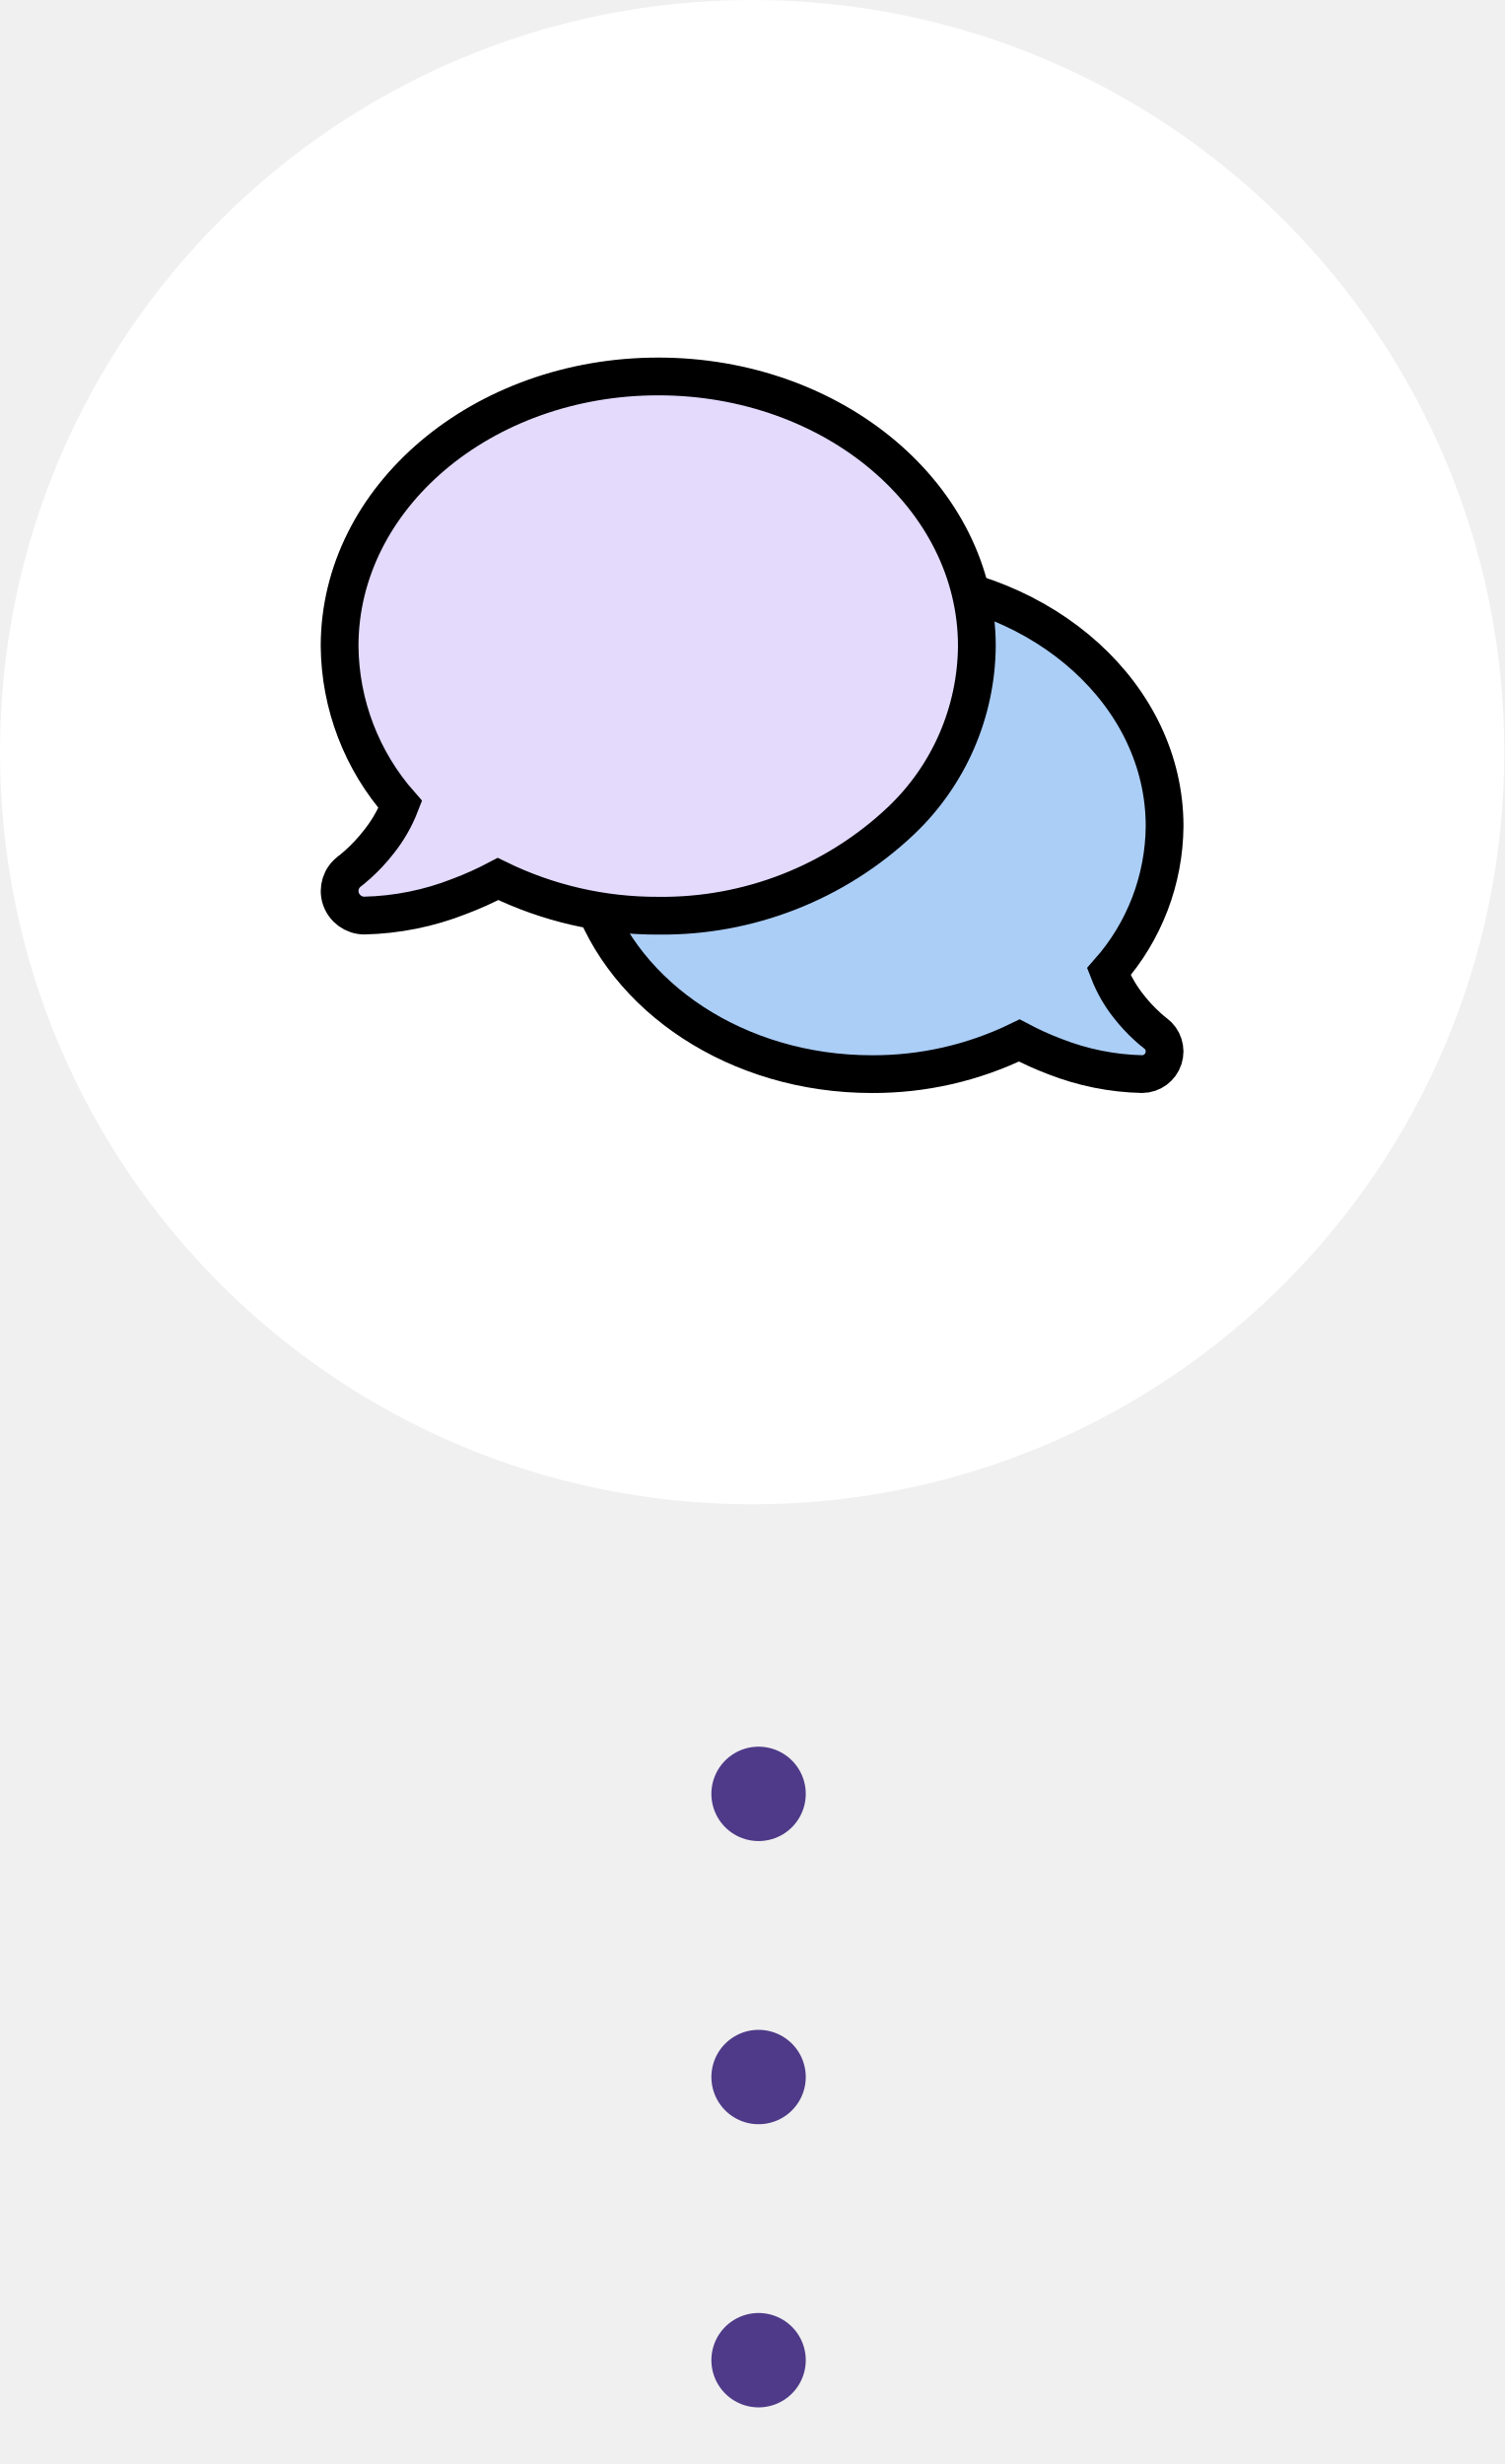
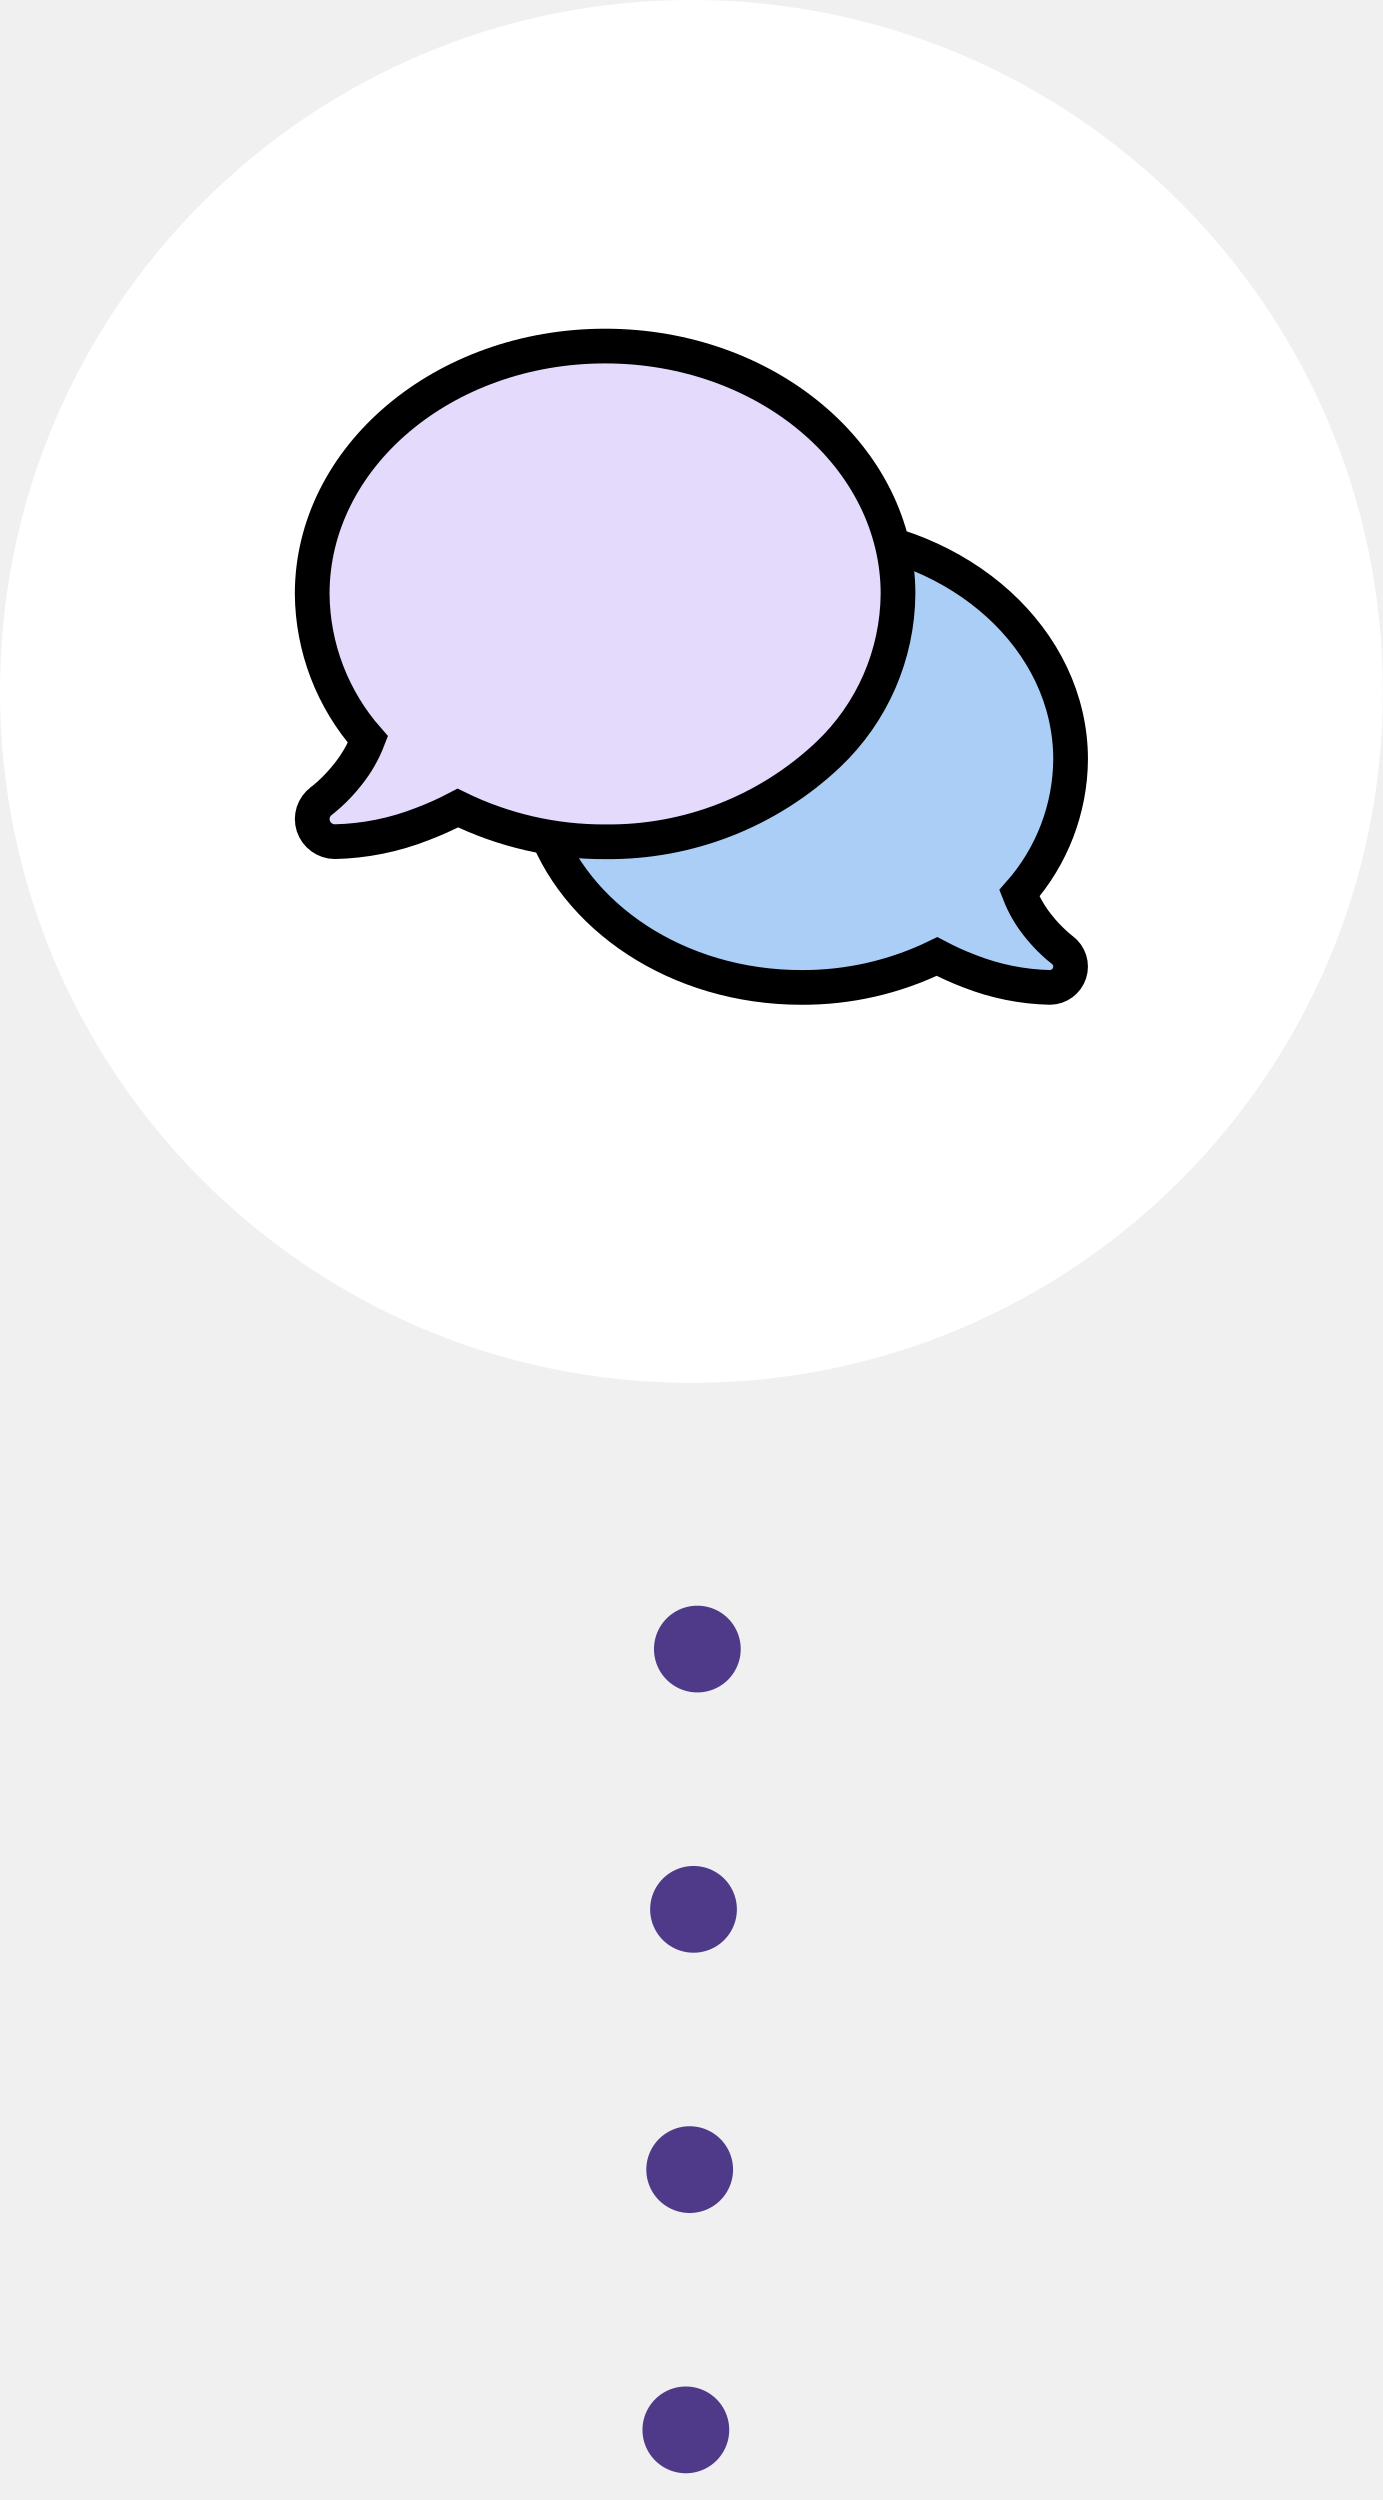
- <svg xmlns="http://www.w3.org/2000/svg" width="79.689" height="130.528" viewBox="0 0 79.689 130.528">
+ <svg xmlns="http://www.w3.org/2000/svg" width="79.689" height="144.064" viewBox="0 0 79.689 144.064">
  <g id="グループ_1612" data-name="グループ 1612" transform="translate(-261 -10509.972)">
-     <line id="線_4" data-name="線 4" y2="33" transform="translate(301.185 10605)" fill="none" stroke="#4e3a88" stroke-linecap="round" stroke-width="5" stroke-dasharray="0 15" />
+     <line id="線_4" data-name="線 4" x1="0.685" y2="46.5" transform="translate(300.5 10605)" fill="none" stroke="#4e3a88" stroke-linecap="round" stroke-width="5" stroke-dasharray="0 15" />
    <g id="グループ_1001" data-name="グループ 1001" transform="translate(261 10509.972)">
      <circle id="楕円形_5" data-name="楕円形 5" cx="39.844" cy="39.844" r="39.844" fill="#fff" />
      <g id="グループ_1011" data-name="グループ 1011" transform="translate(17.989 19.942)">
        <path id="Icon_fa-solid-comments" data-name="Icon fa-solid-comments" d="M40.17,17.806c0,8.377-7.393,14.688-16.151,15.442,1.813,5.55,7.825,9.623,14.957,9.623a17.636,17.636,0,0,0,7.81-1.783,16.447,16.447,0,0,0,1.88.85,13.481,13.481,0,0,0,4.633.932,1.2,1.2,0,0,0,.7-2.163l-.015-.015c-.015-.015-.045-.03-.082-.06-.075-.06-.186-.149-.321-.276a8.556,8.556,0,0,1-.992-1.067,7.043,7.043,0,0,1-1.059-1.843,11.782,11.782,0,0,0,2.954-7.713c0-6.923-6.333-12.6-14.368-13.092.03.38.045.768.045,1.156Z" transform="translate(-10.779 -5.912)" fill="#abcef7" stroke="#000" stroke-width="2" />
        <path id="Icon_fa-solid-comments-2" data-name="Icon fa-solid-comments" d="M16.88,28.566A18.39,18.39,0,0,0,29.735,23.54a12.9,12.9,0,0,0,4.024-9.257C33.76,6.395,26.2,0,16.88,0S0,6.395,0,14.283a12.849,12.849,0,0,0,3.214,8.391,7.533,7.533,0,0,1-1.152,2,9.307,9.307,0,0,1-1.079,1.16c-.146.13-.268.235-.349.3a.717.717,0,0,1-.089.065l-.016.016a1.294,1.294,0,0,0-.463,1.445,1.317,1.317,0,0,0,1.234.9,14.665,14.665,0,0,0,5.04-1.014,18.042,18.042,0,0,0,2.053-.925A19.124,19.124,0,0,0,16.88,28.566Z" transform="translate(0.001)" fill="#e3dafc" stroke="#000" stroke-width="2" />
      </g>
    </g>
  </g>
</svg>
